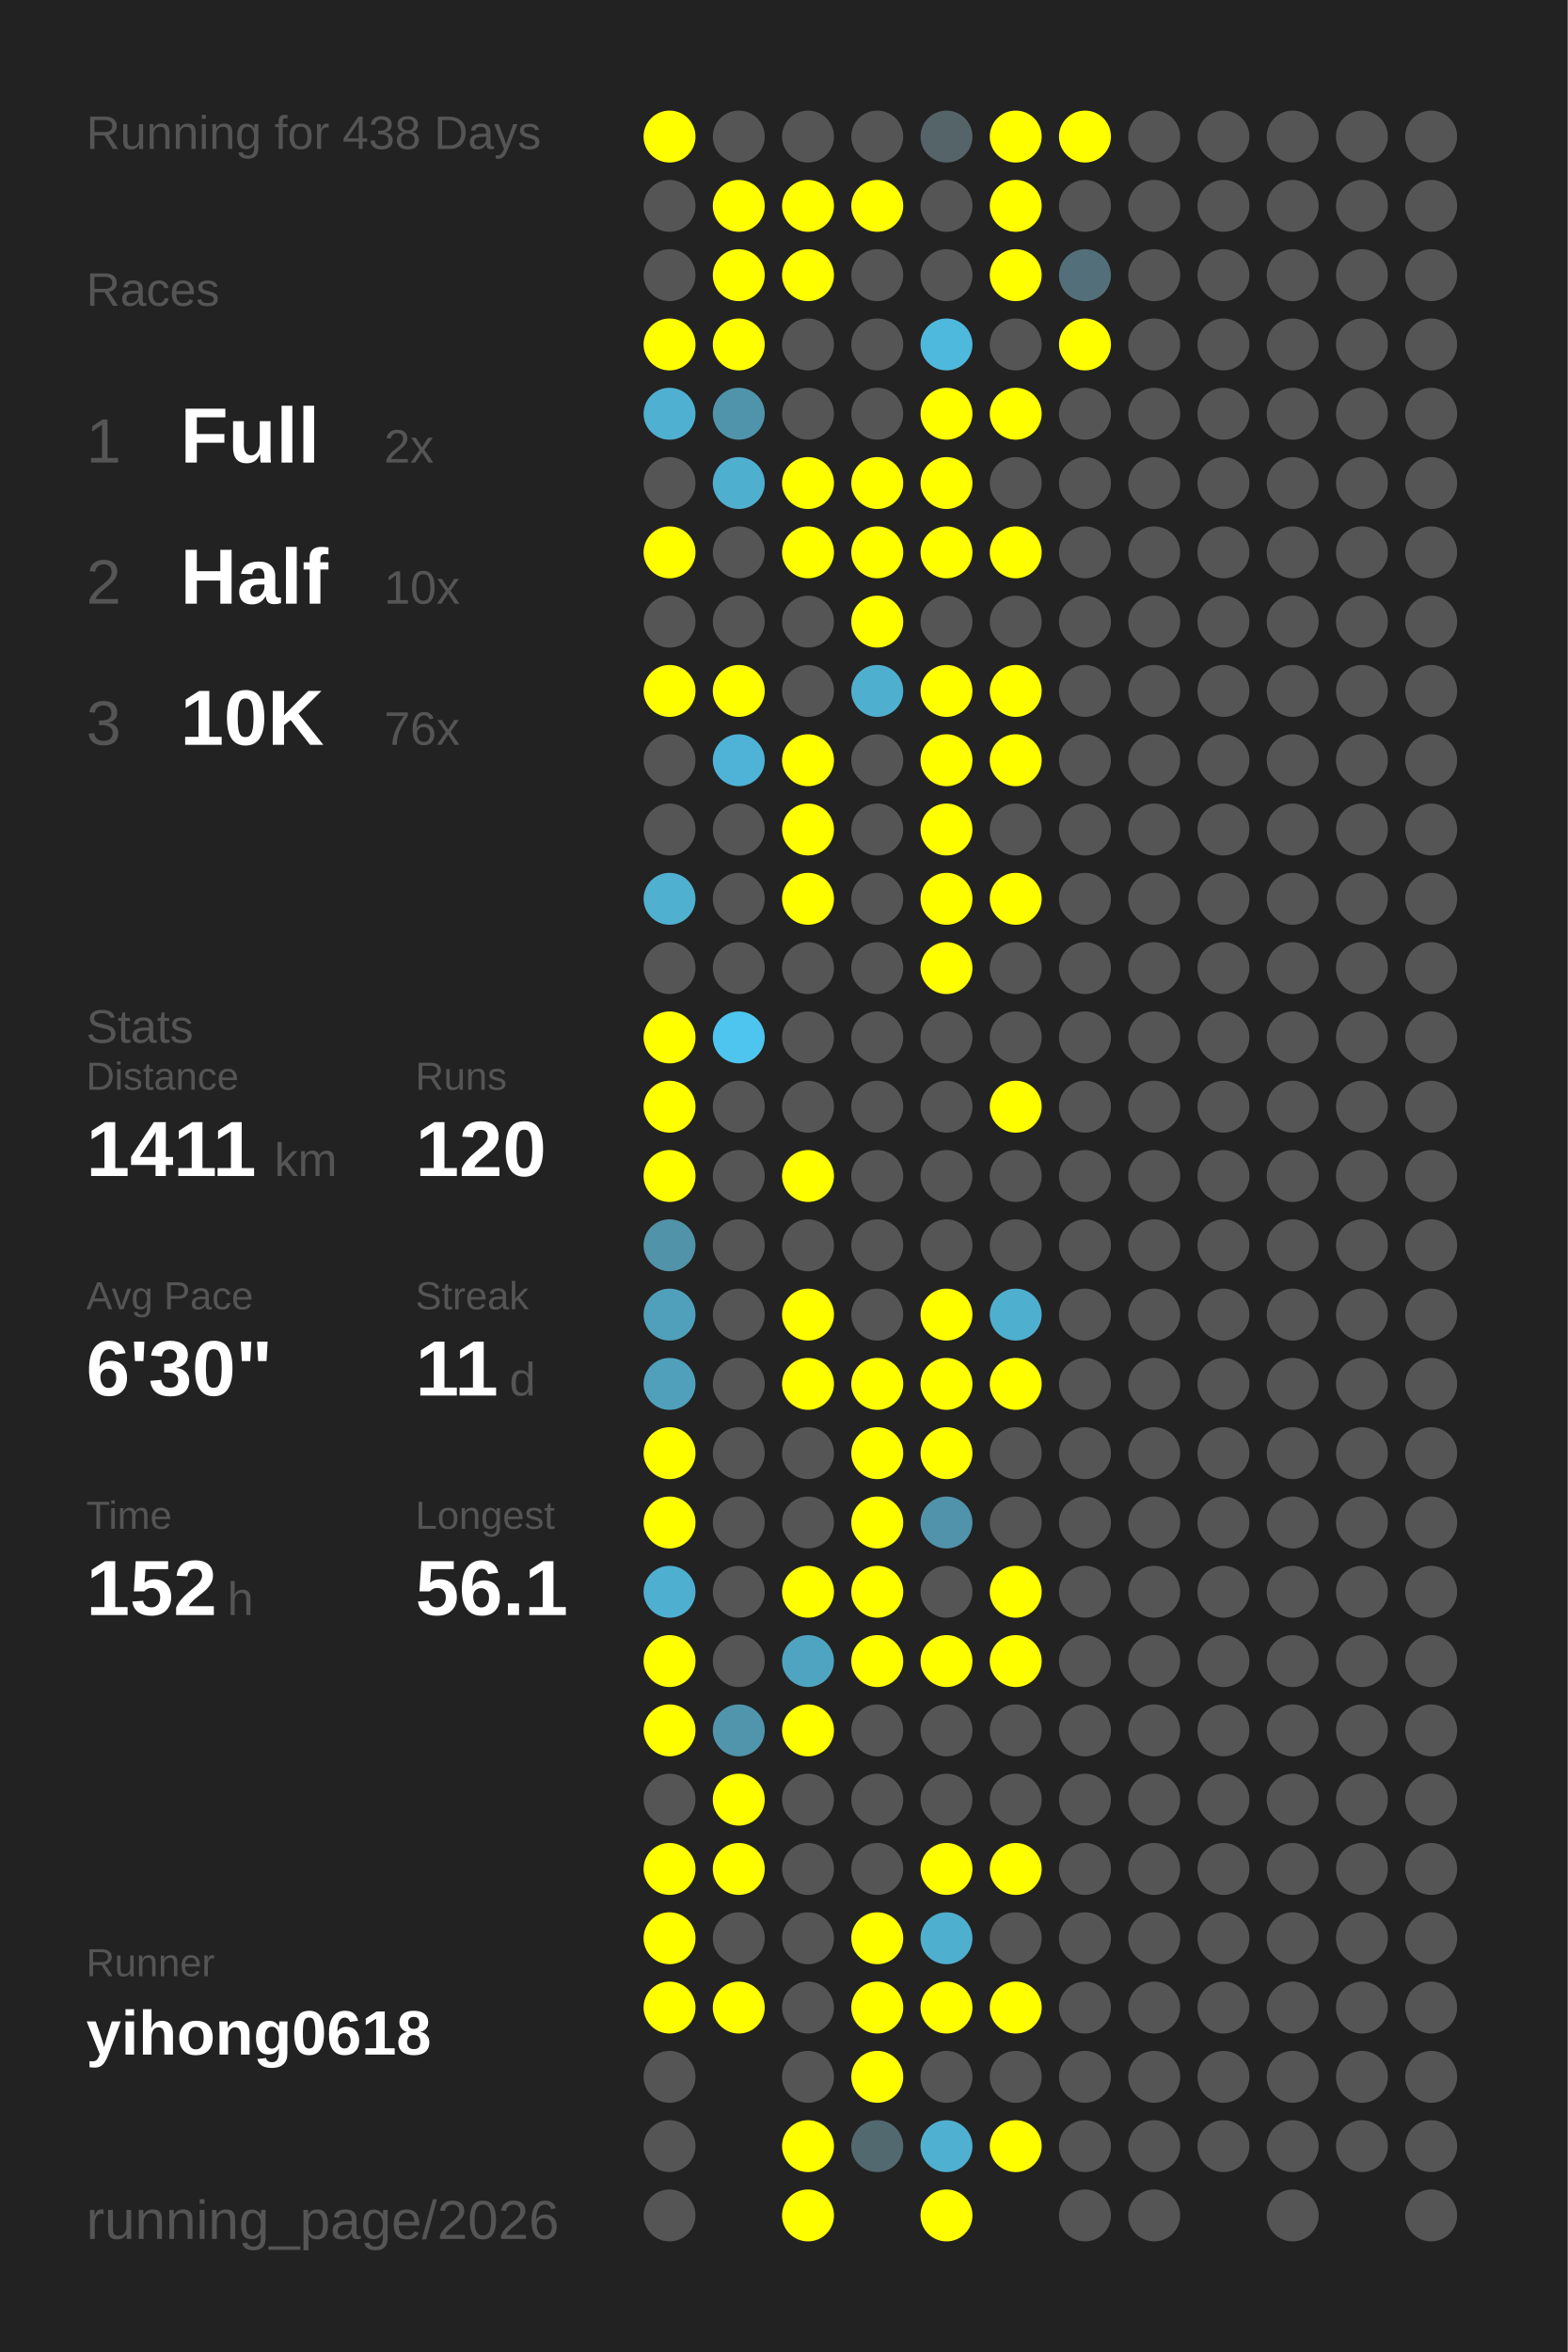
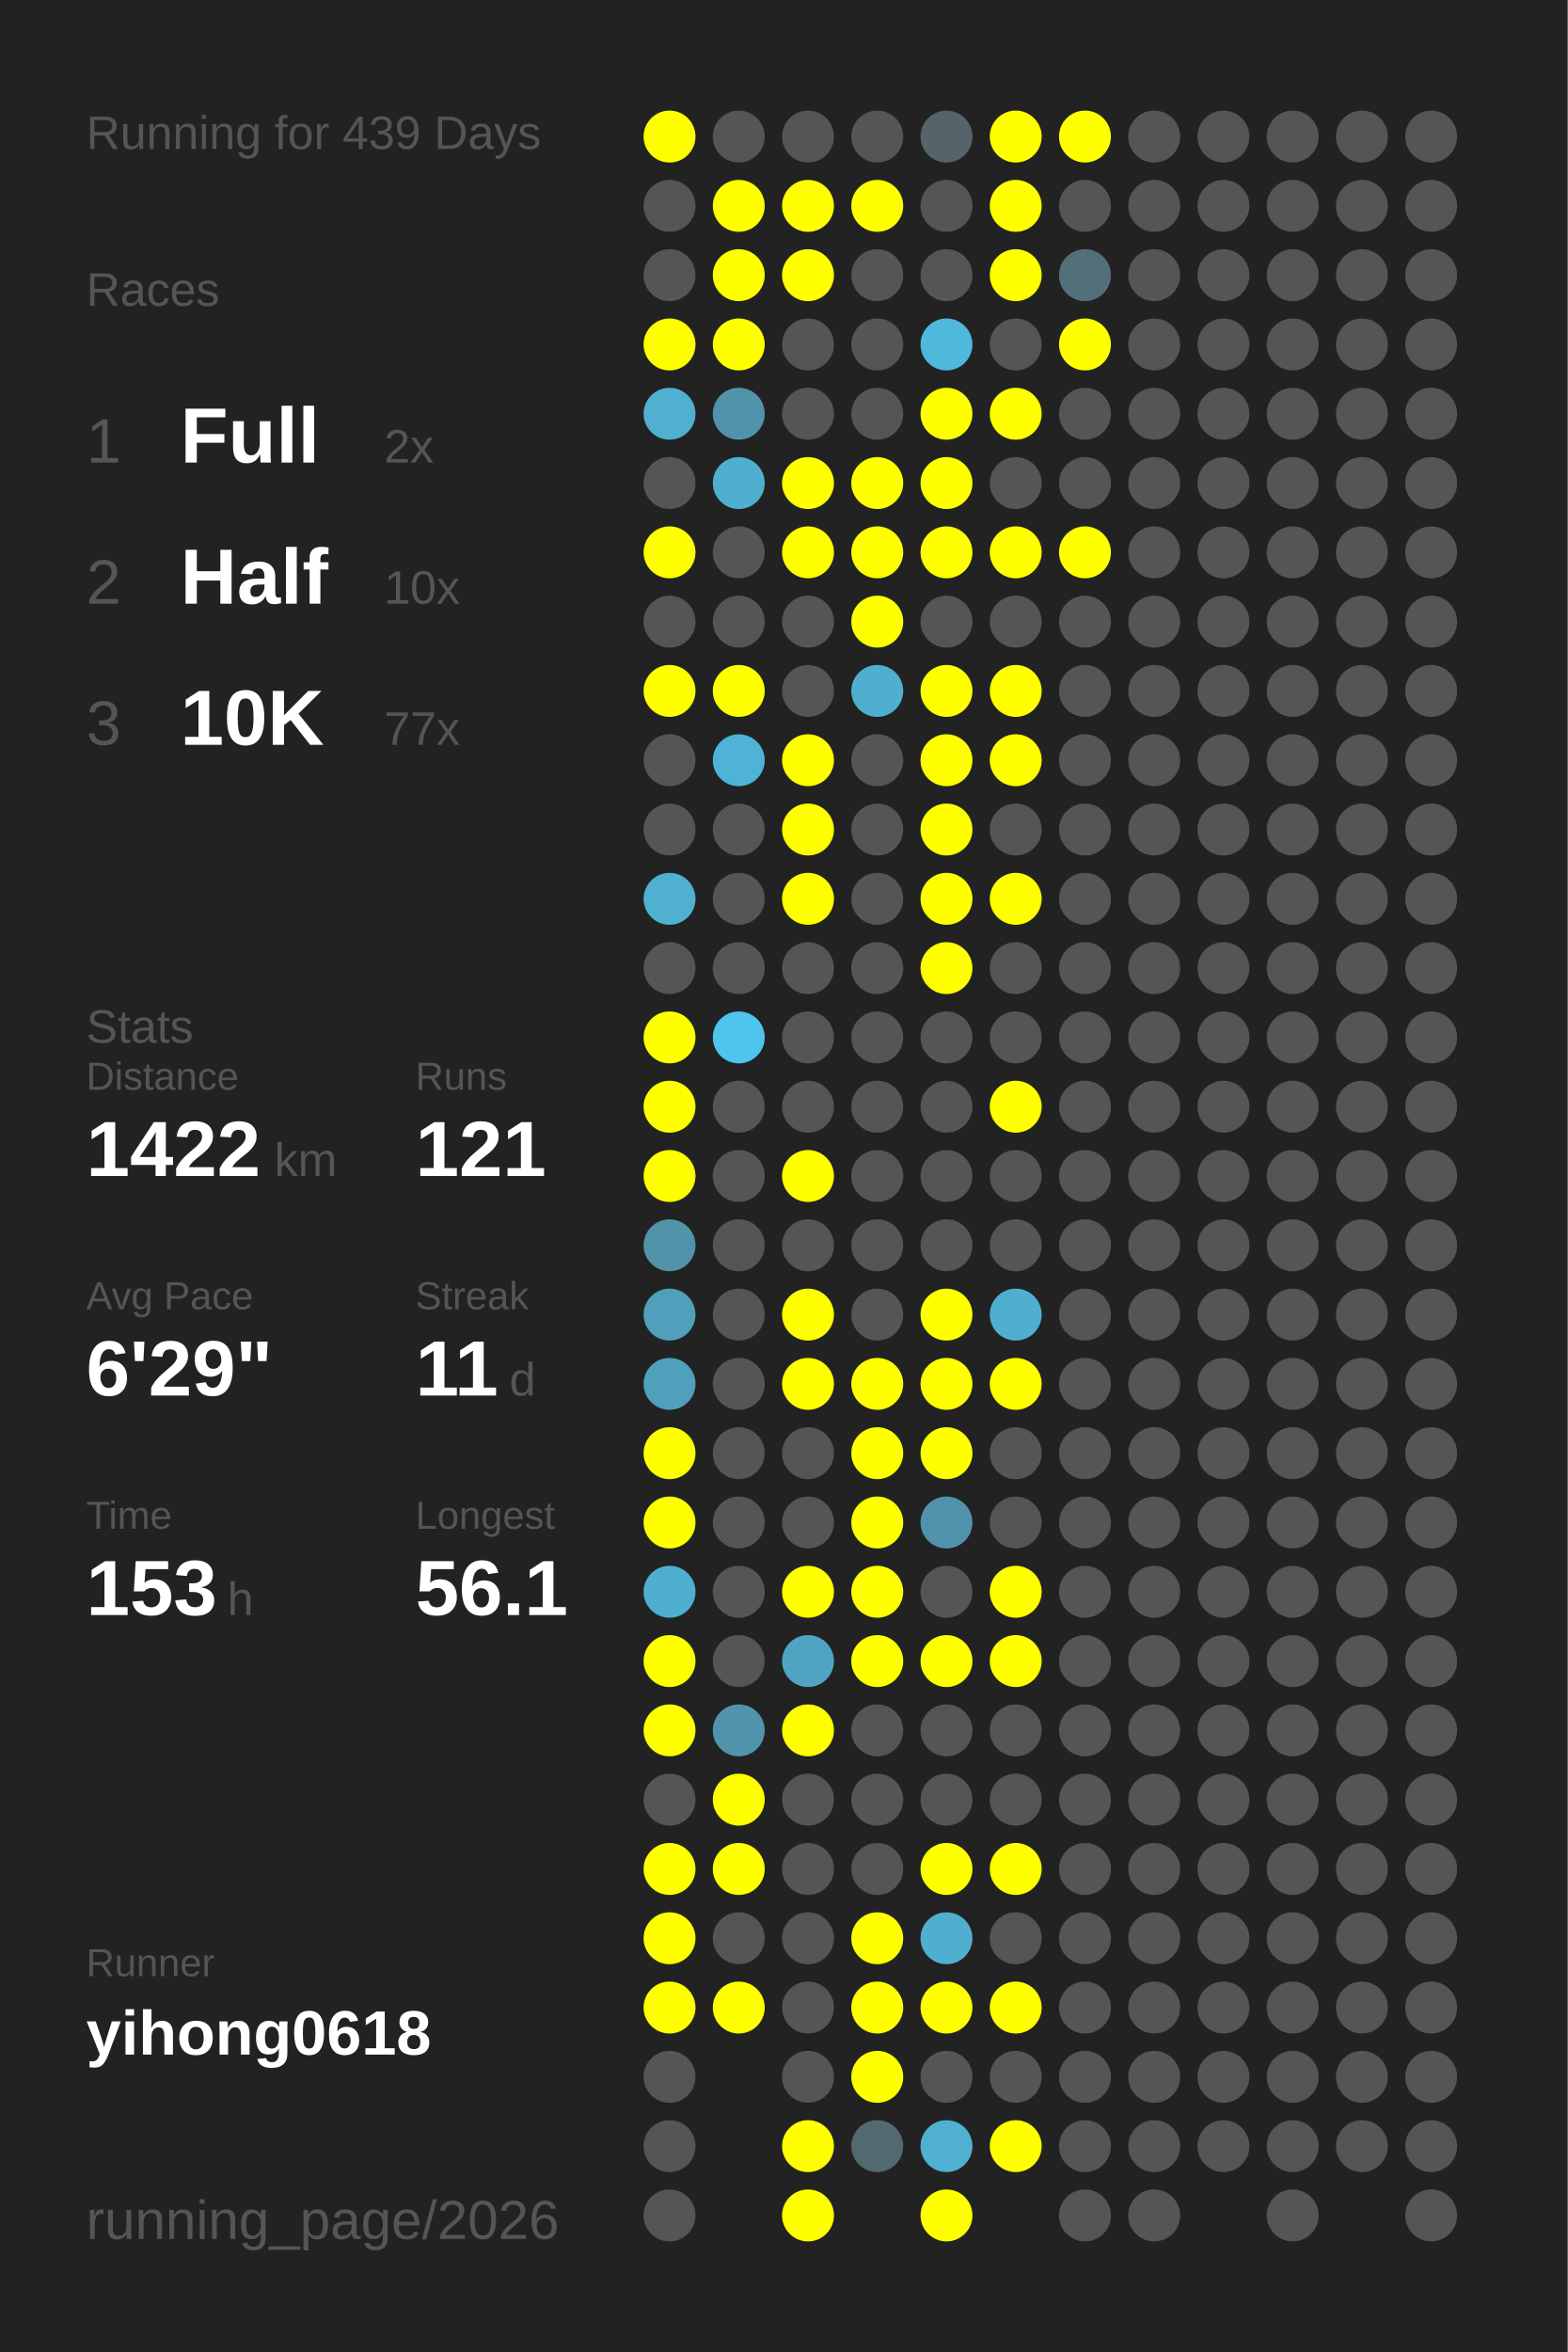
<svg xmlns="http://www.w3.org/2000/svg" baseProfile="full" height="300mm" version="1.1" viewBox="0,0,200,300" width="200mm">
  <defs />
  <rect fill="#222222" height="300" width="200" x="0" y="0" />
-   <text fill="#555555" style="font-size:6px; font-family:Arial;" x="11" y="19">Running for 438 Days</text>
+   <text fill="#555555" style="font-size:6px; font-family:Arial;" x="11" y="19">Running for 439 Days</text>
  <text fill="#555555" style="font-size:6px; font-family:Arial;" x="11" y="39">Races</text>
  <text fill="#555555" style="font-size:8px; font-family:Arial;" x="11" y="59">1</text>
  <text fill="#FFFFFF" style="font-size:10px; font-family:Arial; font-weight:bold;" x="23" y="59">Full</text>
  <text fill="#555555" style="font-size:6px; font-family:Arial;" x="49" y="59">2x</text>
  <text fill="#555555" style="font-size:8px; font-family:Arial;" x="11" y="77">2</text>
  <text fill="#FFFFFF" style="font-size:10px; font-family:Arial; font-weight:bold;" x="23" y="77">Half</text>
  <text fill="#555555" style="font-size:6px; font-family:Arial;" x="49" y="77">10x</text>
  <text fill="#555555" style="font-size:8px; font-family:Arial;" x="11" y="95">3</text>
  <text fill="#FFFFFF" style="font-size:10px; font-family:Arial; font-weight:bold;" x="23" y="95">10K</text>
-   <text fill="#555555" style="font-size:6px; font-family:Arial;" x="49" y="95">76x</text>
+   <text fill="#555555" style="font-size:6px; font-family:Arial;" x="49" y="95">77x</text>
  <text fill="#555555" style="font-size:6px; font-family:Arial;" x="11" y="133">Stats</text>
  <text fill="#555555" style="font-size:5px; font-family:Arial;" x="11" y="139">Distance</text>
-   <text fill="#FFFFFF" style="font-size:10px; font-family:Arial; font-weight:bold;" x="11" y="150">1411</text>
+   <text fill="#FFFFFF" style="font-size:10px; font-family:Arial; font-weight:bold;" x="11" y="150">1422</text>
  <text fill="#555555" style="font-size:6px; font-family:Arial;" x="35" y="150">km</text>
  <text fill="#555555" style="font-size:5px; font-family:Arial;" x="53" y="139">Runs</text>
-   <text fill="#FFFFFF" style="font-size:10px; font-family:Arial; font-weight:bold;" x="53" y="150">120</text>
+   <text fill="#FFFFFF" style="font-size:10px; font-family:Arial; font-weight:bold;" x="53" y="150">121</text>
  <text fill="#555555" style="font-size:5px; font-family:Arial;" x="11" y="167">Avg Pace</text>
-   <text fill="#FFFFFF" style="font-size:10px; font-family:Arial; font-weight:bold;" x="11" y="178">6'30"</text>
+   <text fill="#FFFFFF" style="font-size:10px; font-family:Arial; font-weight:bold;" x="11" y="178">6'29"</text>
  <text fill="#555555" style="font-size:5px; font-family:Arial;" x="53" y="167">Streak</text>
  <text fill="#FFFFFF" style="font-size:10px; font-family:Arial; font-weight:bold;" x="53" y="178">11</text>
  <text fill="#555555" style="font-size:6px; font-family:Arial;" x="65" y="178">d</text>
  <text fill="#555555" style="font-size:5px; font-family:Arial;" x="11" y="195">Time</text>
-   <text fill="#FFFFFF" style="font-size:10px; font-family:Arial; font-weight:bold;" x="11" y="206">152</text>
+   <text fill="#FFFFFF" style="font-size:10px; font-family:Arial; font-weight:bold;" x="11" y="206">153</text>
  <text fill="#555555" style="font-size:6px; font-family:Arial;" x="29" y="206">h</text>
  <text fill="#555555" style="font-size:5px; font-family:Arial;" x="53" y="195">Longest</text>
  <text fill="#FFFFFF" style="font-size:10px; font-family:Arial; font-weight:bold;" x="53" y="206">56.1</text>
  <text fill="#555555" style="font-size:5px; font-family:Arial;" x="11" y="252.065">Runner</text>
  <text fill="#FFFFFF" style="font-size:8px; font-family:Arial; font-weight:bold;" x="11" y="262.065">yihong0618</text>
  <text fill="#555555" style="font-size:7px; font-family:Arial;" x="11" y="285.581">running_page/2026</text>
  <circle cx="85.417" cy="17.419" fill="#FFFF00" r="3.312" />
  <circle cx="85.417" cy="26.258" fill="#555555" r="3.312" />
  <circle cx="85.417" cy="35.097" fill="#555555" r="3.312" />
  <circle cx="85.417" cy="43.935" fill="#FFFF00" r="3.312" />
  <circle cx="85.417" cy="52.774" fill="#4fb0d1" r="3.312" />
  <circle cx="85.417" cy="61.613" fill="#555555" r="3.312" />
  <circle cx="85.417" cy="70.452" fill="#FFFF00" r="3.312" />
  <circle cx="85.417" cy="79.29" fill="#555555" r="3.312" />
  <circle cx="85.417" cy="88.129" fill="#FFFF00" r="3.312" />
  <circle cx="85.417" cy="96.968" fill="#555555" r="3.312" />
  <circle cx="85.417" cy="105.806" fill="#555555" r="3.312" />
  <circle cx="85.417" cy="114.645" fill="#4fb0d0" r="3.312" />
  <circle cx="85.417" cy="123.484" fill="#555555" r="3.312" />
  <circle cx="85.417" cy="132.323" fill="#FFFF00" r="3.312" />
  <circle cx="85.417" cy="141.161" fill="#FFFF00" r="3.312" />
  <circle cx="85.417" cy="150" fill="#FFFF00" r="3.312" />
  <circle cx="85.417" cy="158.839" fill="#5193a9" r="3.312" />
  <circle cx="85.417" cy="167.677" fill="#50a0bb" r="3.312" />
  <circle cx="85.417" cy="176.516" fill="#50a0bc" r="3.312" />
  <circle cx="85.417" cy="185.355" fill="#FFFF00" r="3.312" />
  <circle cx="85.417" cy="194.194" fill="#FFFF00" r="3.312" />
  <circle cx="85.417" cy="203.032" fill="#4fafd0" r="3.312" />
  <circle cx="85.417" cy="211.871" fill="#FFFF00" r="3.312" />
  <circle cx="85.417" cy="220.71" fill="#FFFF00" r="3.312" />
  <circle cx="85.417" cy="229.548" fill="#555555" r="3.312" />
  <circle cx="85.417" cy="238.387" fill="#FFFF00" r="3.312" />
  <circle cx="85.417" cy="247.226" fill="#FFFF00" r="3.312" />
  <circle cx="85.417" cy="256.065" fill="#FFFF00" r="3.312" />
  <circle cx="85.417" cy="264.903" fill="#555555" r="3.312" />
  <circle cx="85.417" cy="273.742" fill="#555555" r="3.312" />
  <circle cx="85.417" cy="282.581" fill="#555555" r="3.312" />
  <circle cx="94.25" cy="17.419" fill="#555555" r="3.312" />
  <circle cx="94.25" cy="26.258" fill="#FFFF00" r="3.312" />
  <circle cx="94.25" cy="35.097" fill="#FFFF00" r="3.312" />
  <circle cx="94.25" cy="43.935" fill="#FFFF00" r="3.312" />
  <circle cx="94.25" cy="52.774" fill="#5094ab" r="3.312" />
  <circle cx="94.25" cy="61.613" fill="#4fafcf" r="3.312" />
  <circle cx="94.25" cy="70.452" fill="#555555" r="3.312" />
  <circle cx="94.25" cy="79.29" fill="#555555" r="3.312" />
  <circle cx="94.25" cy="88.129" fill="#FFFF00" r="3.312" />
  <circle cx="94.25" cy="96.968" fill="#4eb3d6" r="3.312" />
  <circle cx="94.25" cy="105.806" fill="#555555" r="3.312" />
  <circle cx="94.25" cy="114.645" fill="#555555" r="3.312" />
  <circle cx="94.25" cy="123.484" fill="#555555" r="3.312" />
  <circle cx="94.25" cy="132.323" fill="#4dc5ee" r="3.312" />
  <circle cx="94.25" cy="141.161" fill="#555555" r="3.312" />
  <circle cx="94.25" cy="150" fill="#555555" r="3.312" />
  <circle cx="94.25" cy="158.839" fill="#555555" r="3.312" />
  <circle cx="94.25" cy="167.677" fill="#555555" r="3.312" />
  <circle cx="94.25" cy="176.516" fill="#555555" r="3.312" />
  <circle cx="94.25" cy="185.355" fill="#555555" r="3.312" />
  <circle cx="94.25" cy="194.194" fill="#555555" r="3.312" />
  <circle cx="94.25" cy="203.032" fill="#555555" r="3.312" />
  <circle cx="94.25" cy="211.871" fill="#555555" r="3.312" />
  <circle cx="94.25" cy="220.71" fill="#5095ac" r="3.312" />
  <circle cx="94.25" cy="229.548" fill="#FFFF00" r="3.312" />
  <circle cx="94.25" cy="238.387" fill="#FFFF00" r="3.312" />
  <circle cx="94.25" cy="247.226" fill="#555555" r="3.312" />
  <circle cx="94.25" cy="256.065" fill="#FFFF00" r="3.312" />
  <circle cx="103.083" cy="17.419" fill="#555555" r="3.312" />
  <circle cx="103.083" cy="26.258" fill="#FFFF00" r="3.312" />
  <circle cx="103.083" cy="35.097" fill="#FFFF00" r="3.312" />
  <circle cx="103.083" cy="43.935" fill="#555555" r="3.312" />
  <circle cx="103.083" cy="52.774" fill="#555555" r="3.312" />
  <circle cx="103.083" cy="61.613" fill="#FFFF00" r="3.312" />
  <circle cx="103.083" cy="70.452" fill="#FFFF00" r="3.312" />
  <circle cx="103.083" cy="79.29" fill="#555555" r="3.312" />
  <circle cx="103.083" cy="88.129" fill="#555555" r="3.312" />
  <circle cx="103.083" cy="96.968" fill="#FFFF00" r="3.312" />
  <circle cx="103.083" cy="105.806" fill="#FFFF00" r="3.312" />
  <circle cx="103.083" cy="114.645" fill="#FFFF00" r="3.312" />
  <circle cx="103.083" cy="123.484" fill="#555555" r="3.312" />
  <circle cx="103.083" cy="132.323" fill="#555555" r="3.312" />
  <circle cx="103.083" cy="141.161" fill="#555555" r="3.312" />
  <circle cx="103.083" cy="150" fill="#FFFF00" r="3.312" />
  <circle cx="103.083" cy="158.839" fill="#555555" r="3.312" />
  <circle cx="103.083" cy="167.677" fill="#FFFF00" r="3.312" />
  <circle cx="103.083" cy="176.516" fill="#FFFF00" r="3.312" />
  <circle cx="103.083" cy="185.355" fill="#555555" r="3.312" />
  <circle cx="103.083" cy="194.194" fill="#555555" r="3.312" />
  <circle cx="103.083" cy="203.032" fill="#FFFF00" r="3.312" />
  <circle cx="103.083" cy="211.871" fill="#4fa4c1" r="3.312" />
  <circle cx="103.083" cy="220.71" fill="#FFFF00" r="3.312" />
  <circle cx="103.083" cy="229.548" fill="#555555" r="3.312" />
  <circle cx="103.083" cy="238.387" fill="#555555" r="3.312" />
  <circle cx="103.083" cy="247.226" fill="#555555" r="3.312" />
  <circle cx="103.083" cy="256.065" fill="#555555" r="3.312" />
  <circle cx="103.083" cy="264.903" fill="#555555" r="3.312" />
  <circle cx="103.083" cy="273.742" fill="#FFFF00" r="3.312" />
  <circle cx="103.083" cy="282.581" fill="#FFFF00" r="3.312" />
  <circle cx="111.917" cy="17.419" fill="#555555" r="3.312" />
  <circle cx="111.917" cy="26.258" fill="#FFFF00" r="3.312" />
  <circle cx="111.917" cy="35.097" fill="#555555" r="3.312" />
  <circle cx="111.917" cy="43.935" fill="#555555" r="3.312" />
  <circle cx="111.917" cy="52.774" fill="#555555" r="3.312" />
  <circle cx="111.917" cy="61.613" fill="#FFFF00" r="3.312" />
  <circle cx="111.917" cy="70.452" fill="#FFFF00" r="3.312" />
  <circle cx="111.917" cy="79.29" fill="#FFFF00" r="3.312" />
  <circle cx="111.917" cy="88.129" fill="#4fafcf" r="3.312" />
  <circle cx="111.917" cy="96.968" fill="#555555" r="3.312" />
  <circle cx="111.917" cy="105.806" fill="#555555" r="3.312" />
  <circle cx="111.917" cy="114.645" fill="#555555" r="3.312" />
  <circle cx="111.917" cy="123.484" fill="#555555" r="3.312" />
  <circle cx="111.917" cy="132.323" fill="#555555" r="3.312" />
  <circle cx="111.917" cy="141.161" fill="#555555" r="3.312" />
  <circle cx="111.917" cy="150" fill="#555555" r="3.312" />
  <circle cx="111.917" cy="158.839" fill="#555555" r="3.312" />
  <circle cx="111.917" cy="167.677" fill="#555555" r="3.312" />
  <circle cx="111.917" cy="176.516" fill="#FFFF00" r="3.312" />
  <circle cx="111.917" cy="185.355" fill="#FFFF00" r="3.312" />
  <circle cx="111.917" cy="194.194" fill="#FFFF00" r="3.312" />
  <circle cx="111.917" cy="203.032" fill="#FFFF00" r="3.312" />
  <circle cx="111.917" cy="211.871" fill="#FFFF00" r="3.312" />
  <circle cx="111.917" cy="220.71" fill="#555555" r="3.312" />
  <circle cx="111.917" cy="229.548" fill="#555555" r="3.312" />
  <circle cx="111.917" cy="238.387" fill="#555555" r="3.312" />
  <circle cx="111.917" cy="247.226" fill="#FFFF00" r="3.312" />
  <circle cx="111.917" cy="256.065" fill="#FFFF00" r="3.312" />
  <circle cx="111.917" cy="264.903" fill="#FFFF00" r="3.312" />
  <circle cx="111.917" cy="273.742" fill="#536970" r="3.312" />
  <circle cx="120.75" cy="17.419" fill="#546469" r="3.312" />
  <circle cx="120.75" cy="26.258" fill="#555555" r="3.312" />
  <circle cx="120.75" cy="35.097" fill="#555555" r="3.312" />
  <circle cx="120.75" cy="43.935" fill="#4eb9dd" r="3.312" />
  <circle cx="120.75" cy="52.774" fill="#FFFF00" r="3.312" />
  <circle cx="120.75" cy="61.613" fill="#FFFF00" r="3.312" />
  <circle cx="120.75" cy="70.452" fill="#FFFF00" r="3.312" />
  <circle cx="120.75" cy="79.29" fill="#555555" r="3.312" />
  <circle cx="120.75" cy="88.129" fill="#FFFF00" r="3.312" />
  <circle cx="120.75" cy="96.968" fill="#FFFF00" r="3.312" />
  <circle cx="120.75" cy="105.806" fill="#FFFF00" r="3.312" />
  <circle cx="120.75" cy="114.645" fill="#FFFF00" r="3.312" />
  <circle cx="120.75" cy="123.484" fill="#FFFF00" r="3.312" />
  <circle cx="120.75" cy="132.323" fill="#555555" r="3.312" />
  <circle cx="120.75" cy="141.161" fill="#555555" r="3.312" />
  <circle cx="120.75" cy="150" fill="#555555" r="3.312" />
  <circle cx="120.75" cy="158.839" fill="#555555" r="3.312" />
  <circle cx="120.75" cy="167.677" fill="#FFFF00" r="3.312" />
  <circle cx="120.75" cy="176.516" fill="#FFFF00" r="3.312" />
  <circle cx="120.75" cy="185.355" fill="#FFFF00" r="3.312" />
  <circle cx="120.75" cy="194.194" fill="#5093aa" r="3.312" />
  <circle cx="120.75" cy="203.032" fill="#555555" r="3.312" />
  <circle cx="120.75" cy="211.871" fill="#FFFF00" r="3.312" />
  <circle cx="120.75" cy="220.71" fill="#555555" r="3.312" />
  <circle cx="120.75" cy="229.548" fill="#555555" r="3.312" />
  <circle cx="120.75" cy="238.387" fill="#FFFF00" r="3.312" />
  <circle cx="120.75" cy="247.226" fill="#4fafcf" r="3.312" />
  <circle cx="120.75" cy="256.065" fill="#FFFF00" r="3.312" />
  <circle cx="120.75" cy="264.903" fill="#555555" r="3.312" />
  <circle cx="120.75" cy="273.742" fill="#4fb0d1" r="3.312" />
  <circle cx="120.75" cy="282.581" fill="#FFFF00" r="3.312" />
  <circle cx="129.583" cy="17.419" fill="#FFFF00" r="3.312" />
  <circle cx="129.583" cy="26.258" fill="#FFFF00" r="3.312" />
  <circle cx="129.583" cy="35.097" fill="#FFFF00" r="3.312" />
  <circle cx="129.583" cy="43.935" fill="#555555" r="3.312" />
  <circle cx="129.583" cy="52.774" fill="#FFFF00" r="3.312" />
  <circle cx="129.583" cy="61.613" fill="#555555" r="3.312" />
  <circle cx="129.583" cy="70.452" fill="#FFFF00" r="3.312" />
  <circle cx="129.583" cy="79.29" fill="#555555" r="3.312" />
  <circle cx="129.583" cy="88.129" fill="#FFFF00" r="3.312" />
  <circle cx="129.583" cy="96.968" fill="#FFFF00" r="3.312" />
  <circle cx="129.583" cy="105.806" fill="#555555" r="3.312" />
  <circle cx="129.583" cy="114.645" fill="#FFFF00" r="3.312" />
  <circle cx="129.583" cy="123.484" fill="#555555" r="3.312" />
  <circle cx="129.583" cy="132.323" fill="#555555" r="3.312" />
  <circle cx="129.583" cy="141.161" fill="#FFFF00" r="3.312" />
  <circle cx="129.583" cy="150" fill="#555555" r="3.312" />
  <circle cx="129.583" cy="158.839" fill="#555555" r="3.312" />
  <circle cx="129.583" cy="167.677" fill="#4fafcf" r="3.312" />
  <circle cx="129.583" cy="176.516" fill="#FFFF00" r="3.312" />
  <circle cx="129.583" cy="185.355" fill="#555555" r="3.312" />
  <circle cx="129.583" cy="194.194" fill="#555555" r="3.312" />
  <circle cx="129.583" cy="203.032" fill="#FFFF00" r="3.312" />
  <circle cx="129.583" cy="211.871" fill="#FFFF00" r="3.312" />
  <circle cx="129.583" cy="220.71" fill="#555555" r="3.312" />
  <circle cx="129.583" cy="229.548" fill="#555555" r="3.312" />
  <circle cx="129.583" cy="238.387" fill="#FFFF00" r="3.312" />
  <circle cx="129.583" cy="247.226" fill="#555555" r="3.312" />
  <circle cx="129.583" cy="256.065" fill="#FFFF00" r="3.312" />
  <circle cx="129.583" cy="264.903" fill="#555555" r="3.312" />
  <circle cx="129.583" cy="273.742" fill="#FFFF00" r="3.312" />
  <circle cx="138.417" cy="17.419" fill="#FFFF00" r="3.312" />
  <circle cx="138.417" cy="26.258" fill="#555555" r="3.312" />
  <circle cx="138.417" cy="35.097" fill="#53707a" r="3.312" />
  <circle cx="138.417" cy="43.935" fill="#FFFF00" r="3.312" />
  <circle cx="138.417" cy="52.774" fill="#555555" r="3.312" />
  <circle cx="138.417" cy="61.613" fill="#555555" r="3.312" />
-   <circle cx="138.417" cy="70.452" fill="#555555" r="3.312" />
+   <circle cx="138.417" cy="70.452" fill="#FFFF00" r="3.312" />
  <circle cx="138.417" cy="79.29" fill="#555555" r="3.312" />
  <circle cx="138.417" cy="88.129" fill="#555555" r="3.312" />
  <circle cx="138.417" cy="96.968" fill="#555555" r="3.312" />
  <circle cx="138.417" cy="105.806" fill="#555555" r="3.312" />
  <circle cx="138.417" cy="114.645" fill="#555555" r="3.312" />
  <circle cx="138.417" cy="123.484" fill="#555555" r="3.312" />
  <circle cx="138.417" cy="132.323" fill="#555555" r="3.312" />
  <circle cx="138.417" cy="141.161" fill="#555555" r="3.312" />
  <circle cx="138.417" cy="150" fill="#555555" r="3.312" />
  <circle cx="138.417" cy="158.839" fill="#555555" r="3.312" />
  <circle cx="138.417" cy="167.677" fill="#555555" r="3.312" />
  <circle cx="138.417" cy="176.516" fill="#555555" r="3.312" />
  <circle cx="138.417" cy="185.355" fill="#555555" r="3.312" />
  <circle cx="138.417" cy="194.194" fill="#555555" r="3.312" />
  <circle cx="138.417" cy="203.032" fill="#555555" r="3.312" />
  <circle cx="138.417" cy="211.871" fill="#555555" r="3.312" />
  <circle cx="138.417" cy="220.71" fill="#555555" r="3.312" />
  <circle cx="138.417" cy="229.548" fill="#555555" r="3.312" />
  <circle cx="138.417" cy="238.387" fill="#555555" r="3.312" />
  <circle cx="138.417" cy="247.226" fill="#555555" r="3.312" />
  <circle cx="138.417" cy="256.065" fill="#555555" r="3.312" />
  <circle cx="138.417" cy="264.903" fill="#555555" r="3.312" />
  <circle cx="138.417" cy="273.742" fill="#555555" r="3.312" />
  <circle cx="138.417" cy="282.581" fill="#555555" r="3.312" />
  <circle cx="147.25" cy="17.419" fill="#555555" r="3.312" />
  <circle cx="147.25" cy="26.258" fill="#555555" r="3.312" />
  <circle cx="147.25" cy="35.097" fill="#555555" r="3.312" />
  <circle cx="147.25" cy="43.935" fill="#555555" r="3.312" />
  <circle cx="147.25" cy="52.774" fill="#555555" r="3.312" />
  <circle cx="147.25" cy="61.613" fill="#555555" r="3.312" />
  <circle cx="147.25" cy="70.452" fill="#555555" r="3.312" />
  <circle cx="147.25" cy="79.29" fill="#555555" r="3.312" />
  <circle cx="147.25" cy="88.129" fill="#555555" r="3.312" />
  <circle cx="147.25" cy="96.968" fill="#555555" r="3.312" />
  <circle cx="147.25" cy="105.806" fill="#555555" r="3.312" />
  <circle cx="147.25" cy="114.645" fill="#555555" r="3.312" />
  <circle cx="147.25" cy="123.484" fill="#555555" r="3.312" />
  <circle cx="147.25" cy="132.323" fill="#555555" r="3.312" />
  <circle cx="147.25" cy="141.161" fill="#555555" r="3.312" />
  <circle cx="147.25" cy="150" fill="#555555" r="3.312" />
  <circle cx="147.25" cy="158.839" fill="#555555" r="3.312" />
  <circle cx="147.25" cy="167.677" fill="#555555" r="3.312" />
  <circle cx="147.25" cy="176.516" fill="#555555" r="3.312" />
  <circle cx="147.25" cy="185.355" fill="#555555" r="3.312" />
  <circle cx="147.25" cy="194.194" fill="#555555" r="3.312" />
  <circle cx="147.25" cy="203.032" fill="#555555" r="3.312" />
  <circle cx="147.25" cy="211.871" fill="#555555" r="3.312" />
  <circle cx="147.25" cy="220.71" fill="#555555" r="3.312" />
  <circle cx="147.25" cy="229.548" fill="#555555" r="3.312" />
  <circle cx="147.25" cy="238.387" fill="#555555" r="3.312" />
  <circle cx="147.25" cy="247.226" fill="#555555" r="3.312" />
  <circle cx="147.25" cy="256.065" fill="#555555" r="3.312" />
  <circle cx="147.25" cy="264.903" fill="#555555" r="3.312" />
  <circle cx="147.25" cy="273.742" fill="#555555" r="3.312" />
  <circle cx="147.25" cy="282.581" fill="#555555" r="3.312" />
  <circle cx="156.083" cy="17.419" fill="#555555" r="3.312" />
  <circle cx="156.083" cy="26.258" fill="#555555" r="3.312" />
  <circle cx="156.083" cy="35.097" fill="#555555" r="3.312" />
  <circle cx="156.083" cy="43.935" fill="#555555" r="3.312" />
  <circle cx="156.083" cy="52.774" fill="#555555" r="3.312" />
  <circle cx="156.083" cy="61.613" fill="#555555" r="3.312" />
  <circle cx="156.083" cy="70.452" fill="#555555" r="3.312" />
  <circle cx="156.083" cy="79.29" fill="#555555" r="3.312" />
  <circle cx="156.083" cy="88.129" fill="#555555" r="3.312" />
  <circle cx="156.083" cy="96.968" fill="#555555" r="3.312" />
  <circle cx="156.083" cy="105.806" fill="#555555" r="3.312" />
  <circle cx="156.083" cy="114.645" fill="#555555" r="3.312" />
  <circle cx="156.083" cy="123.484" fill="#555555" r="3.312" />
  <circle cx="156.083" cy="132.323" fill="#555555" r="3.312" />
  <circle cx="156.083" cy="141.161" fill="#555555" r="3.312" />
  <circle cx="156.083" cy="150" fill="#555555" r="3.312" />
  <circle cx="156.083" cy="158.839" fill="#555555" r="3.312" />
  <circle cx="156.083" cy="167.677" fill="#555555" r="3.312" />
  <circle cx="156.083" cy="176.516" fill="#555555" r="3.312" />
  <circle cx="156.083" cy="185.355" fill="#555555" r="3.312" />
  <circle cx="156.083" cy="194.194" fill="#555555" r="3.312" />
  <circle cx="156.083" cy="203.032" fill="#555555" r="3.312" />
  <circle cx="156.083" cy="211.871" fill="#555555" r="3.312" />
  <circle cx="156.083" cy="220.71" fill="#555555" r="3.312" />
  <circle cx="156.083" cy="229.548" fill="#555555" r="3.312" />
  <circle cx="156.083" cy="238.387" fill="#555555" r="3.312" />
  <circle cx="156.083" cy="247.226" fill="#555555" r="3.312" />
  <circle cx="156.083" cy="256.065" fill="#555555" r="3.312" />
  <circle cx="156.083" cy="264.903" fill="#555555" r="3.312" />
  <circle cx="156.083" cy="273.742" fill="#555555" r="3.312" />
  <circle cx="164.917" cy="17.419" fill="#555555" r="3.312" />
  <circle cx="164.917" cy="26.258" fill="#555555" r="3.312" />
  <circle cx="164.917" cy="35.097" fill="#555555" r="3.312" />
  <circle cx="164.917" cy="43.935" fill="#555555" r="3.312" />
  <circle cx="164.917" cy="52.774" fill="#555555" r="3.312" />
  <circle cx="164.917" cy="61.613" fill="#555555" r="3.312" />
  <circle cx="164.917" cy="70.452" fill="#555555" r="3.312" />
  <circle cx="164.917" cy="79.29" fill="#555555" r="3.312" />
  <circle cx="164.917" cy="88.129" fill="#555555" r="3.312" />
  <circle cx="164.917" cy="96.968" fill="#555555" r="3.312" />
  <circle cx="164.917" cy="105.806" fill="#555555" r="3.312" />
  <circle cx="164.917" cy="114.645" fill="#555555" r="3.312" />
  <circle cx="164.917" cy="123.484" fill="#555555" r="3.312" />
  <circle cx="164.917" cy="132.323" fill="#555555" r="3.312" />
  <circle cx="164.917" cy="141.161" fill="#555555" r="3.312" />
  <circle cx="164.917" cy="150" fill="#555555" r="3.312" />
  <circle cx="164.917" cy="158.839" fill="#555555" r="3.312" />
  <circle cx="164.917" cy="167.677" fill="#555555" r="3.312" />
  <circle cx="164.917" cy="176.516" fill="#555555" r="3.312" />
  <circle cx="164.917" cy="185.355" fill="#555555" r="3.312" />
  <circle cx="164.917" cy="194.194" fill="#555555" r="3.312" />
  <circle cx="164.917" cy="203.032" fill="#555555" r="3.312" />
  <circle cx="164.917" cy="211.871" fill="#555555" r="3.312" />
  <circle cx="164.917" cy="220.71" fill="#555555" r="3.312" />
  <circle cx="164.917" cy="229.548" fill="#555555" r="3.312" />
  <circle cx="164.917" cy="238.387" fill="#555555" r="3.312" />
  <circle cx="164.917" cy="247.226" fill="#555555" r="3.312" />
  <circle cx="164.917" cy="256.065" fill="#555555" r="3.312" />
  <circle cx="164.917" cy="264.903" fill="#555555" r="3.312" />
  <circle cx="164.917" cy="273.742" fill="#555555" r="3.312" />
  <circle cx="164.917" cy="282.581" fill="#555555" r="3.312" />
  <circle cx="173.75" cy="17.419" fill="#555555" r="3.312" />
  <circle cx="173.75" cy="26.258" fill="#555555" r="3.312" />
  <circle cx="173.75" cy="35.097" fill="#555555" r="3.312" />
  <circle cx="173.75" cy="43.935" fill="#555555" r="3.312" />
  <circle cx="173.75" cy="52.774" fill="#555555" r="3.312" />
  <circle cx="173.75" cy="61.613" fill="#555555" r="3.312" />
  <circle cx="173.75" cy="70.452" fill="#555555" r="3.312" />
  <circle cx="173.75" cy="79.29" fill="#555555" r="3.312" />
  <circle cx="173.75" cy="88.129" fill="#555555" r="3.312" />
  <circle cx="173.75" cy="96.968" fill="#555555" r="3.312" />
  <circle cx="173.75" cy="105.806" fill="#555555" r="3.312" />
  <circle cx="173.75" cy="114.645" fill="#555555" r="3.312" />
  <circle cx="173.75" cy="123.484" fill="#555555" r="3.312" />
  <circle cx="173.75" cy="132.323" fill="#555555" r="3.312" />
  <circle cx="173.75" cy="141.161" fill="#555555" r="3.312" />
  <circle cx="173.75" cy="150" fill="#555555" r="3.312" />
  <circle cx="173.75" cy="158.839" fill="#555555" r="3.312" />
  <circle cx="173.75" cy="167.677" fill="#555555" r="3.312" />
  <circle cx="173.75" cy="176.516" fill="#555555" r="3.312" />
  <circle cx="173.75" cy="185.355" fill="#555555" r="3.312" />
  <circle cx="173.75" cy="194.194" fill="#555555" r="3.312" />
  <circle cx="173.75" cy="203.032" fill="#555555" r="3.312" />
  <circle cx="173.75" cy="211.871" fill="#555555" r="3.312" />
  <circle cx="173.75" cy="220.71" fill="#555555" r="3.312" />
  <circle cx="173.75" cy="229.548" fill="#555555" r="3.312" />
  <circle cx="173.75" cy="238.387" fill="#555555" r="3.312" />
  <circle cx="173.75" cy="247.226" fill="#555555" r="3.312" />
  <circle cx="173.75" cy="256.065" fill="#555555" r="3.312" />
  <circle cx="173.75" cy="264.903" fill="#555555" r="3.312" />
  <circle cx="173.75" cy="273.742" fill="#555555" r="3.312" />
  <circle cx="182.583" cy="17.419" fill="#555555" r="3.312" />
  <circle cx="182.583" cy="26.258" fill="#555555" r="3.312" />
  <circle cx="182.583" cy="35.097" fill="#555555" r="3.312" />
  <circle cx="182.583" cy="43.935" fill="#555555" r="3.312" />
  <circle cx="182.583" cy="52.774" fill="#555555" r="3.312" />
  <circle cx="182.583" cy="61.613" fill="#555555" r="3.312" />
  <circle cx="182.583" cy="70.452" fill="#555555" r="3.312" />
  <circle cx="182.583" cy="79.29" fill="#555555" r="3.312" />
  <circle cx="182.583" cy="88.129" fill="#555555" r="3.312" />
  <circle cx="182.583" cy="96.968" fill="#555555" r="3.312" />
  <circle cx="182.583" cy="105.806" fill="#555555" r="3.312" />
  <circle cx="182.583" cy="114.645" fill="#555555" r="3.312" />
  <circle cx="182.583" cy="123.484" fill="#555555" r="3.312" />
  <circle cx="182.583" cy="132.323" fill="#555555" r="3.312" />
  <circle cx="182.583" cy="141.161" fill="#555555" r="3.312" />
  <circle cx="182.583" cy="150" fill="#555555" r="3.312" />
  <circle cx="182.583" cy="158.839" fill="#555555" r="3.312" />
  <circle cx="182.583" cy="167.677" fill="#555555" r="3.312" />
  <circle cx="182.583" cy="176.516" fill="#555555" r="3.312" />
  <circle cx="182.583" cy="185.355" fill="#555555" r="3.312" />
  <circle cx="182.583" cy="194.194" fill="#555555" r="3.312" />
  <circle cx="182.583" cy="203.032" fill="#555555" r="3.312" />
  <circle cx="182.583" cy="211.871" fill="#555555" r="3.312" />
  <circle cx="182.583" cy="220.71" fill="#555555" r="3.312" />
  <circle cx="182.583" cy="229.548" fill="#555555" r="3.312" />
  <circle cx="182.583" cy="238.387" fill="#555555" r="3.312" />
  <circle cx="182.583" cy="247.226" fill="#555555" r="3.312" />
  <circle cx="182.583" cy="256.065" fill="#555555" r="3.312" />
  <circle cx="182.583" cy="264.903" fill="#555555" r="3.312" />
  <circle cx="182.583" cy="273.742" fill="#555555" r="3.312" />
  <circle cx="182.583" cy="282.581" fill="#555555" r="3.312" />
</svg>
